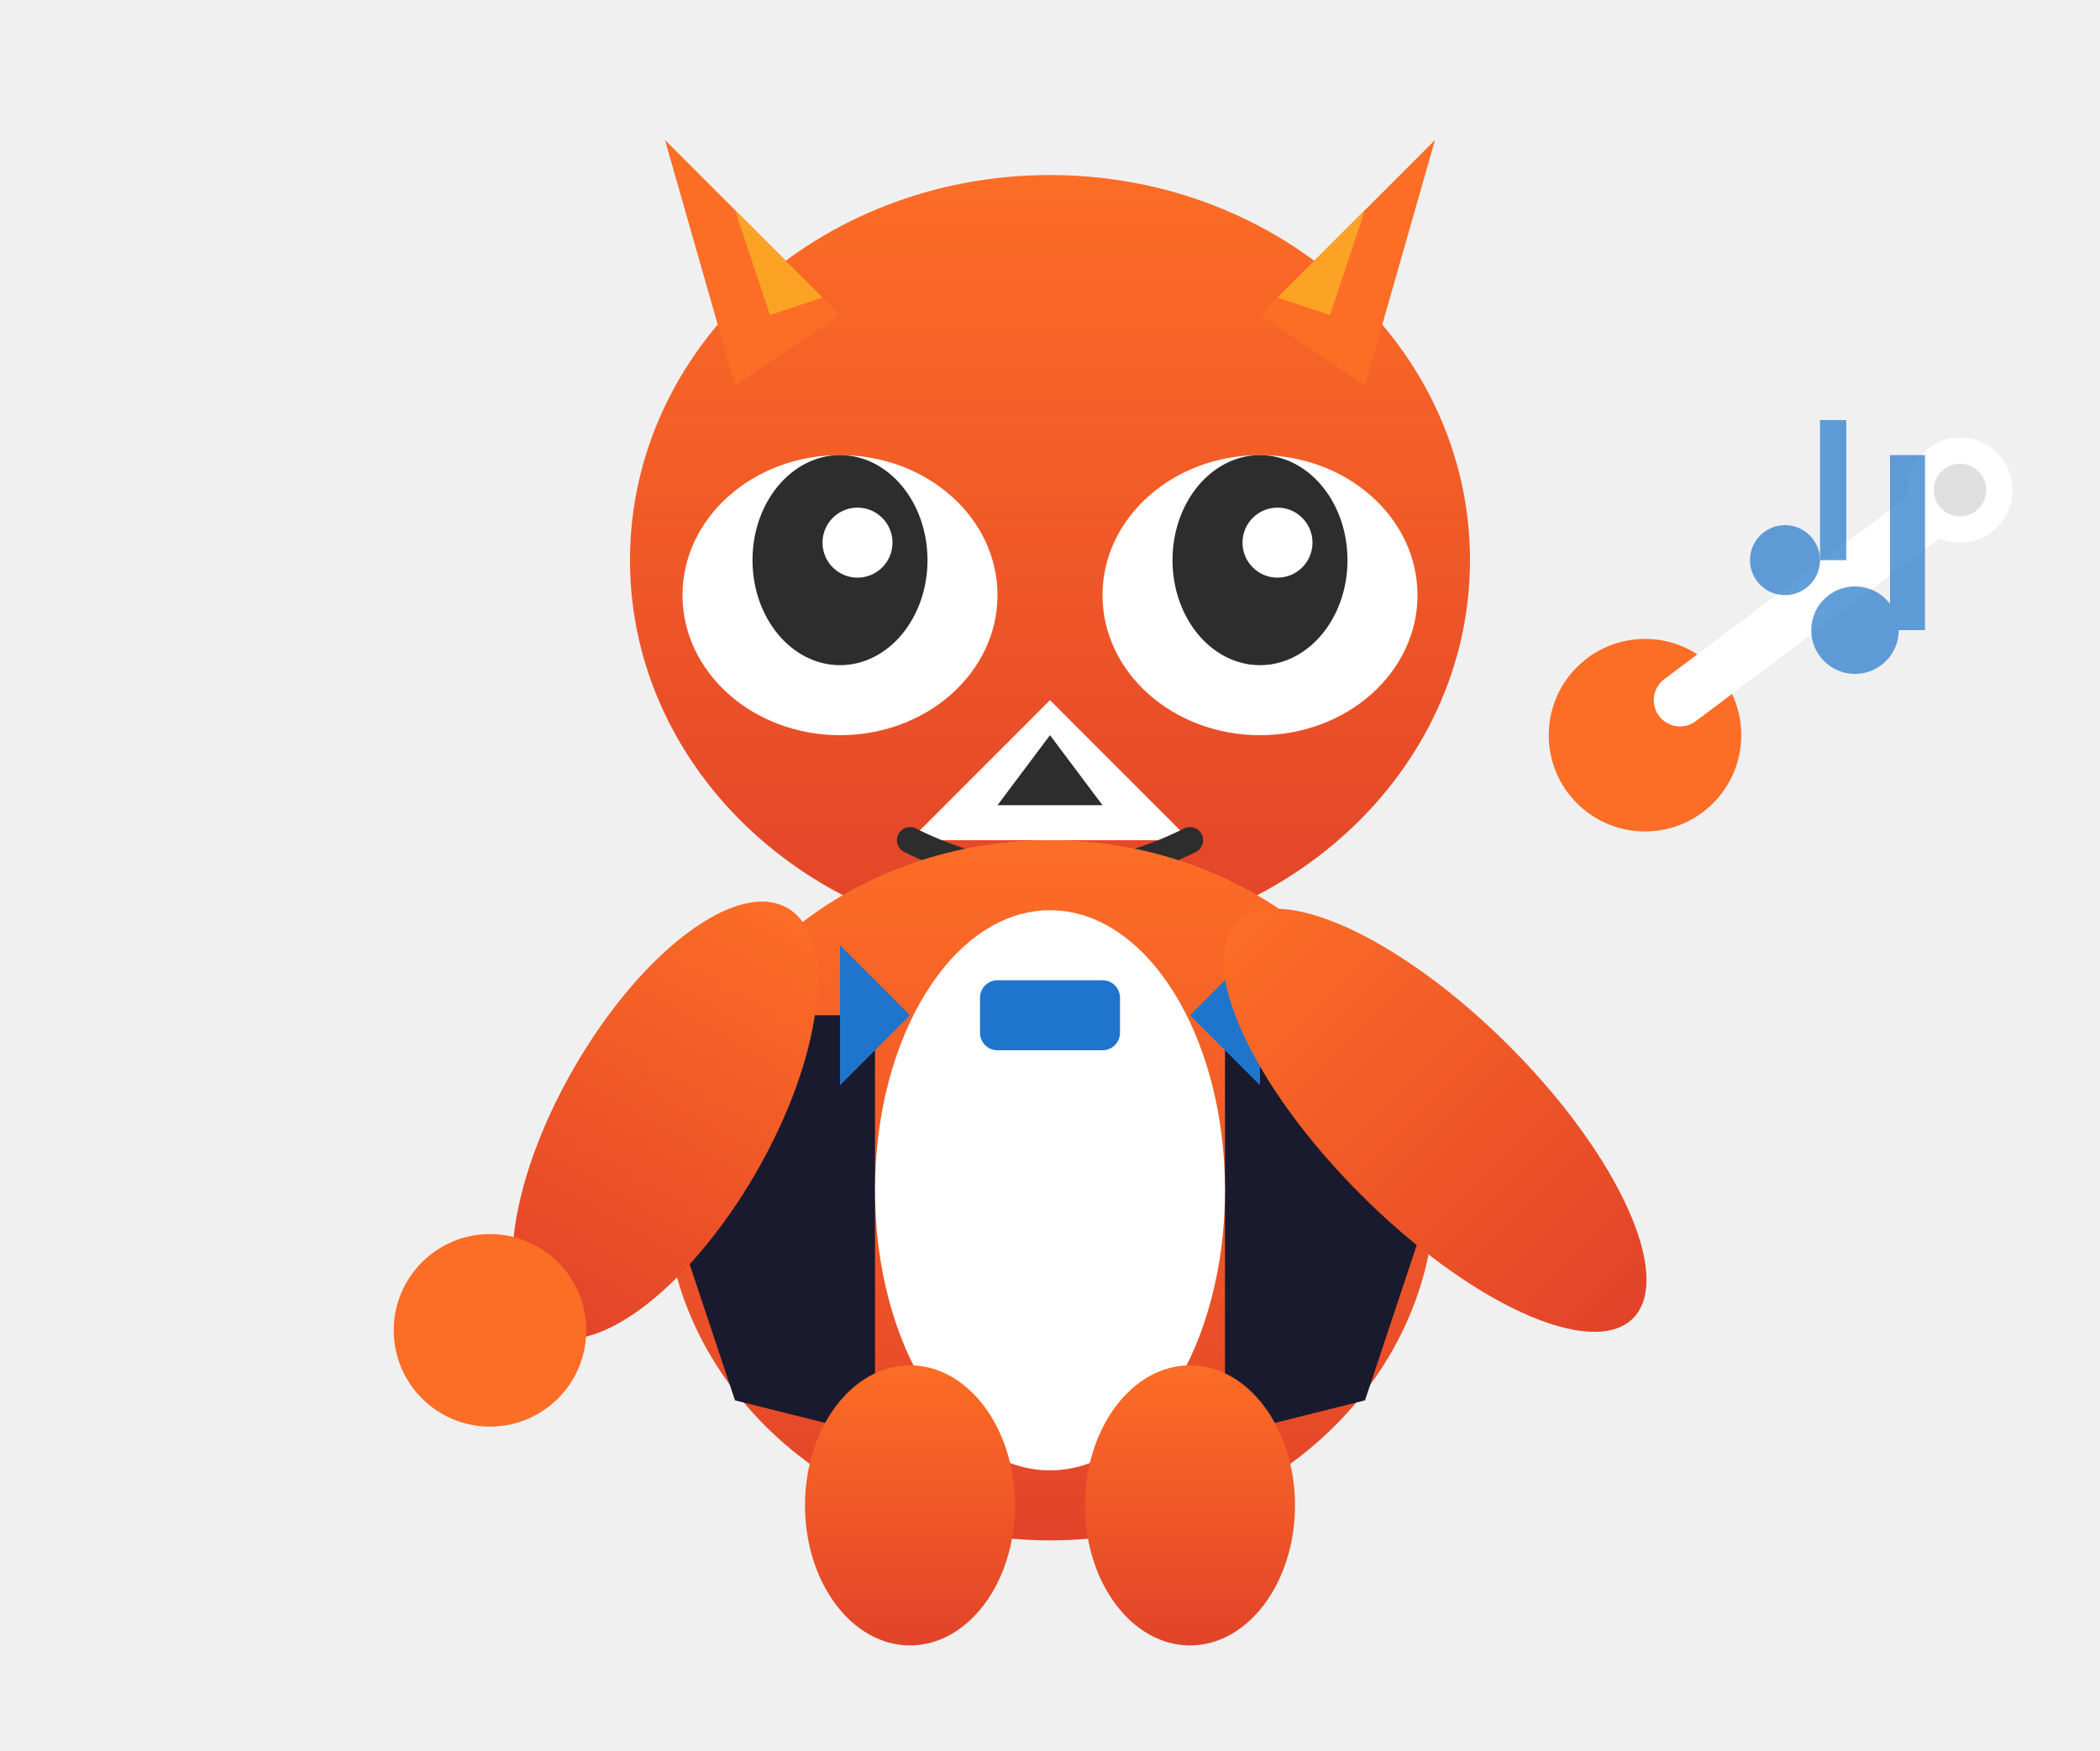
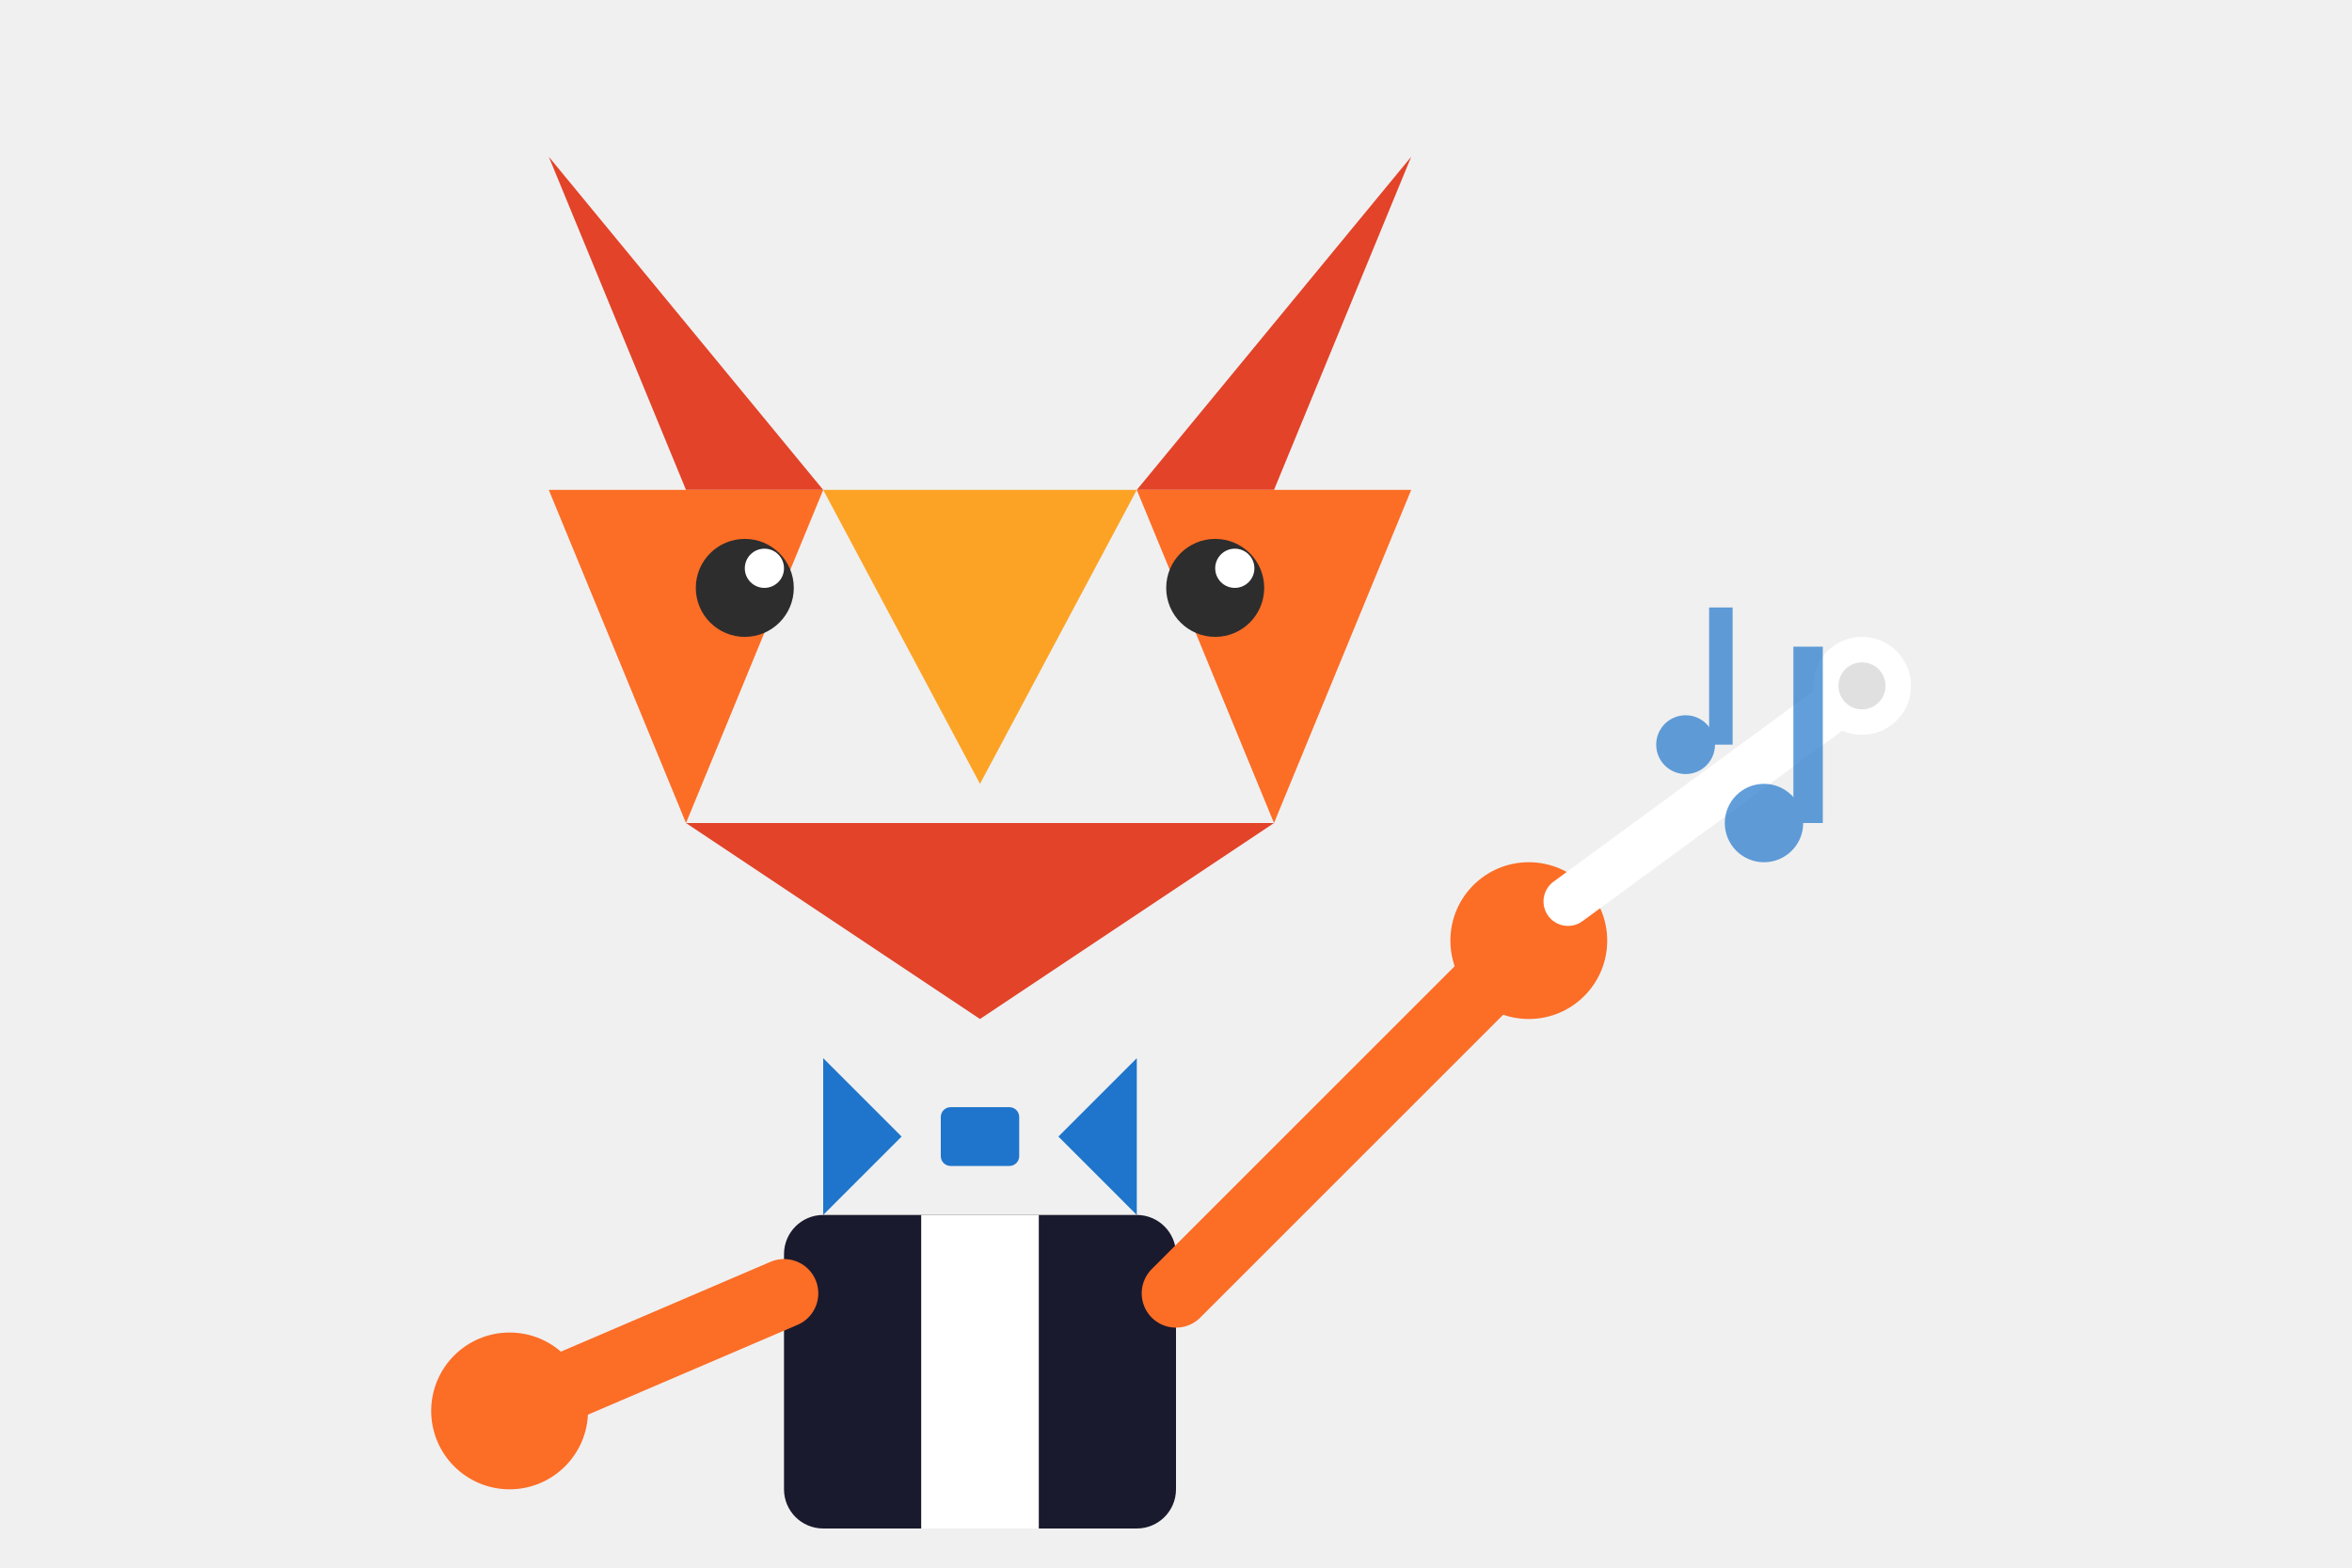
- <svg xmlns="http://www.w3.org/2000/svg" viewBox="0 0 120 100" width="120" height="100">
-   <defs>
-     <linearGradient id="orangeGrad" x1="0%" y1="0%" x2="0%" y2="100%">
-       <stop offset="0%" style="stop-color:#fc6d26" />
-       <stop offset="100%" style="stop-color:#e24329" />
-     </linearGradient>
-   </defs>
-   <g id="fox-maestro">
-     <ellipse cx="60" cy="32" rx="24" ry="22" fill="url(#orangeGrad)" />
-     <path d="M 42 22 L 38 8 L 48 18 Z" fill="#fc6d26" />
-     <path d="M 44 18 L 42 12 L 47 17 Z" fill="#fca326" />
-     <path d="M 78 22 L 82 8 L 72 18 Z" fill="#fc6d26" />
-     <path d="M 76 18 L 78 12 L 73 17 Z" fill="#fca326" />
-     <ellipse cx="48" cy="34" rx="9" ry="8" fill="white" />
-     <ellipse cx="72" cy="34" rx="9" ry="8" fill="white" />
-     <path d="M 60 40 L 52 48 L 68 48 Z" fill="white" />
-     <ellipse cx="48" cy="32" rx="5" ry="6" fill="#2d2d2d" />
-     <circle cx="49" cy="31" r="2" fill="white" />
-     <ellipse cx="72" cy="32" rx="5" ry="6" fill="#2d2d2d" />
-     <circle cx="73" cy="31" r="2" fill="white" />
-     <path d="M 60 42 L 57 46 L 63 46 Z" fill="#2d2d2d" />
-     <path d="M 52 48 Q 60 52 68 48" stroke="#2d2d2d" stroke-width="1.5" fill="none" stroke-linecap="round" />
-     <ellipse cx="60" cy="68" rx="22" ry="20" fill="url(#orangeGrad)" />
-     <path d="M 42 58 L 38 68 L 42 80 L 50 82 L 50 58 Z" fill="#1a1a2e" />
-     <path d="M 78 58 L 82 68 L 78 80 L 70 82 L 70 58 Z" fill="#1a1a2e" />
-     <ellipse cx="60" cy="68" rx="10" ry="16" fill="white" />
-     <path d="M 48 54 L 52 58 L 48 62 Z" fill="#1f75cb" />
-     <path d="M 72 54 L 68 58 L 72 62 Z" fill="#1f75cb" />
-     <rect x="56" y="56" width="8" height="4" rx="1" fill="#1f75cb" />
-     <g id="right-arm">
-       <ellipse cx="82" cy="64" rx="6" ry="16" fill="url(#orangeGrad)" transform="rotate(-45 82 64)" />
-       <circle cx="94" cy="42" r="5.5" fill="#fc6d26" />
-       <line x1="96" y1="40" x2="112" y2="28" stroke="white" stroke-width="3" stroke-linecap="round" />
-       <circle cx="112" cy="28" r="3" fill="white" />
-       <circle cx="112" cy="28" r="1.5" fill="#e0e0e0" />
+ <svg xmlns="http://www.w3.org/2000/svg" viewBox="0 0 120 80" width="120" height="80">
+   <g id="tanuki-maestro">
+     <g id="tanuki-head">
+       <path d="M 35 25 L 28 8 L 42 25 Z" fill="#e24329" />
+       <path d="M 65 25 L 72 8 L 58 25 Z" fill="#e24329" />
+       <path d="M 28 25 L 35 42 L 42 25 Z" fill="#fc6d26" />
+       <path d="M 58 25 L 65 42 L 72 25 Z" fill="#fc6d26" />
+       <path d="M 42 25 L 50 40 L 58 25 Z" fill="#fca326" />
+       <path d="M 35 42 L 50 52 L 65 42 Z" fill="#e24329" />
+       <circle cx="38" cy="30" r="2.5" fill="#2d2d2d" />
+       <circle cx="62" cy="30" r="2.5" fill="#2d2d2d" />
+       <circle cx="39" cy="29" r="1" fill="white" />
+       <circle cx="63" cy="29" r="1" fill="white" />
    </g>
-     <g id="left-arm">
-       <ellipse cx="38" cy="64" rx="6" ry="14" fill="url(#orangeGrad)" transform="rotate(30 38 64)" />
-       <circle cx="28" cy="76" r="5.5" fill="#fc6d26" />
+     <g id="bowtie">
+       <path d="M 42 54 L 46 58 L 42 62 Z" fill="#1f75cb" />
+       <path d="M 58 54 L 54 58 L 58 62 Z" fill="#1f75cb" />
+       <rect x="48" y="56.5" width="4" height="3" rx="0.5" fill="#1f75cb" />
    </g>
-     <ellipse cx="52" cy="86" rx="6" ry="8" fill="url(#orangeGrad)" />
-     <ellipse cx="68" cy="86" rx="6" ry="8" fill="url(#orangeGrad)" />
+     <rect x="40" y="62" width="20" height="16" rx="2" fill="#1a1a2e" />
+     <rect x="47" y="62" width="6" height="16" fill="white" />
+     <g id="baton">
+       <path d="M 60 66 L 78 48" stroke="#fc6d26" stroke-width="3.5" stroke-linecap="round" />
+       <circle cx="78" cy="48" r="4" fill="#fc6d26" />
+       <line x1="80" y1="46" x2="95" y2="35" stroke="white" stroke-width="2.5" stroke-linecap="round" />
+       <circle cx="95" cy="35" r="2.5" fill="white" />
+       <circle cx="95" cy="35" r="1.2" fill="#e0e0e0" />
+     </g>
+     <path d="M 40 66 L 26 72" stroke="#fc6d26" stroke-width="3.5" stroke-linecap="round" />
+     <circle cx="26" cy="72" r="4" fill="#fc6d26" />
    <g opacity="0.7">
-       <circle cx="106" cy="36" r="2.5" fill="#1f75cb" />
-       <rect x="108" y="26" width="2" height="10" fill="#1f75cb" />
-       <circle cx="102" cy="32" r="2" fill="#1f75cb" />
-       <rect x="104" y="24" width="1.5" height="8" fill="#1f75cb" />
+       <circle cx="90" cy="42" r="2" fill="#1f75cb" />
+       <rect x="91.5" y="33" width="1.5" height="9" fill="#1f75cb" />
+       <circle cx="86" cy="38" r="1.5" fill="#1f75cb" />
+       <rect x="87.2" y="31" width="1.2" height="7" fill="#1f75cb" />
    </g>
  </g>
</svg>
